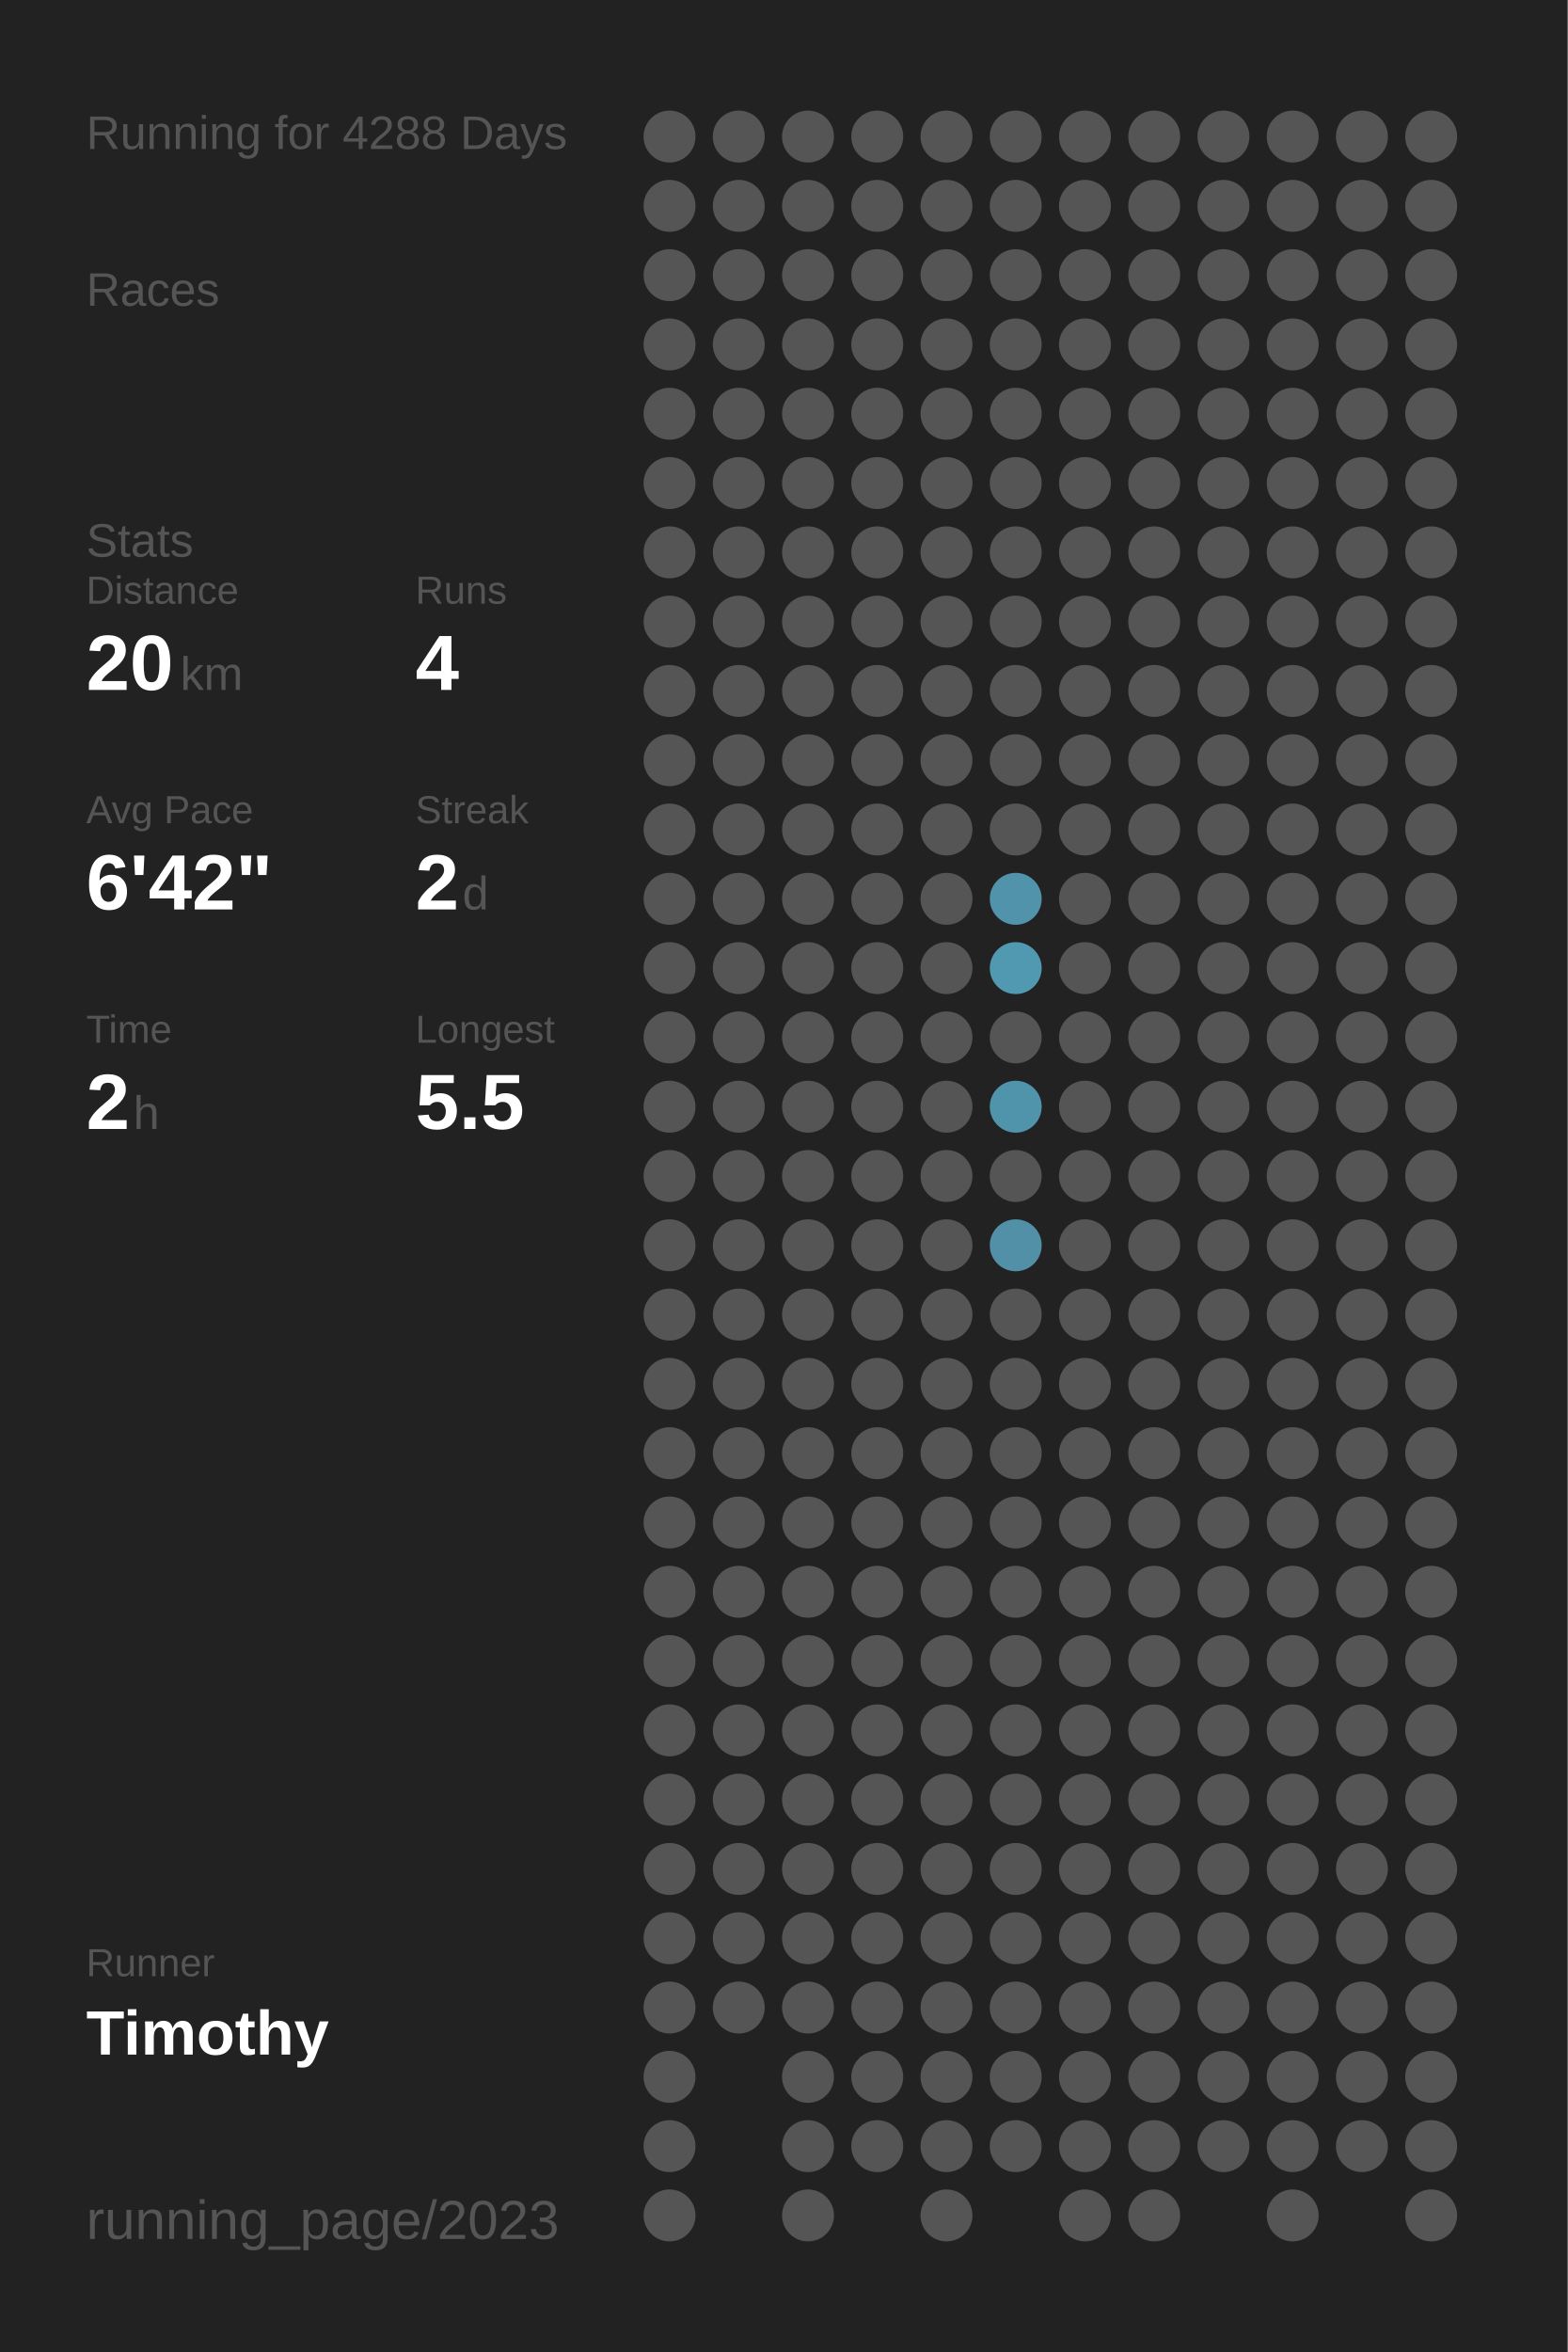
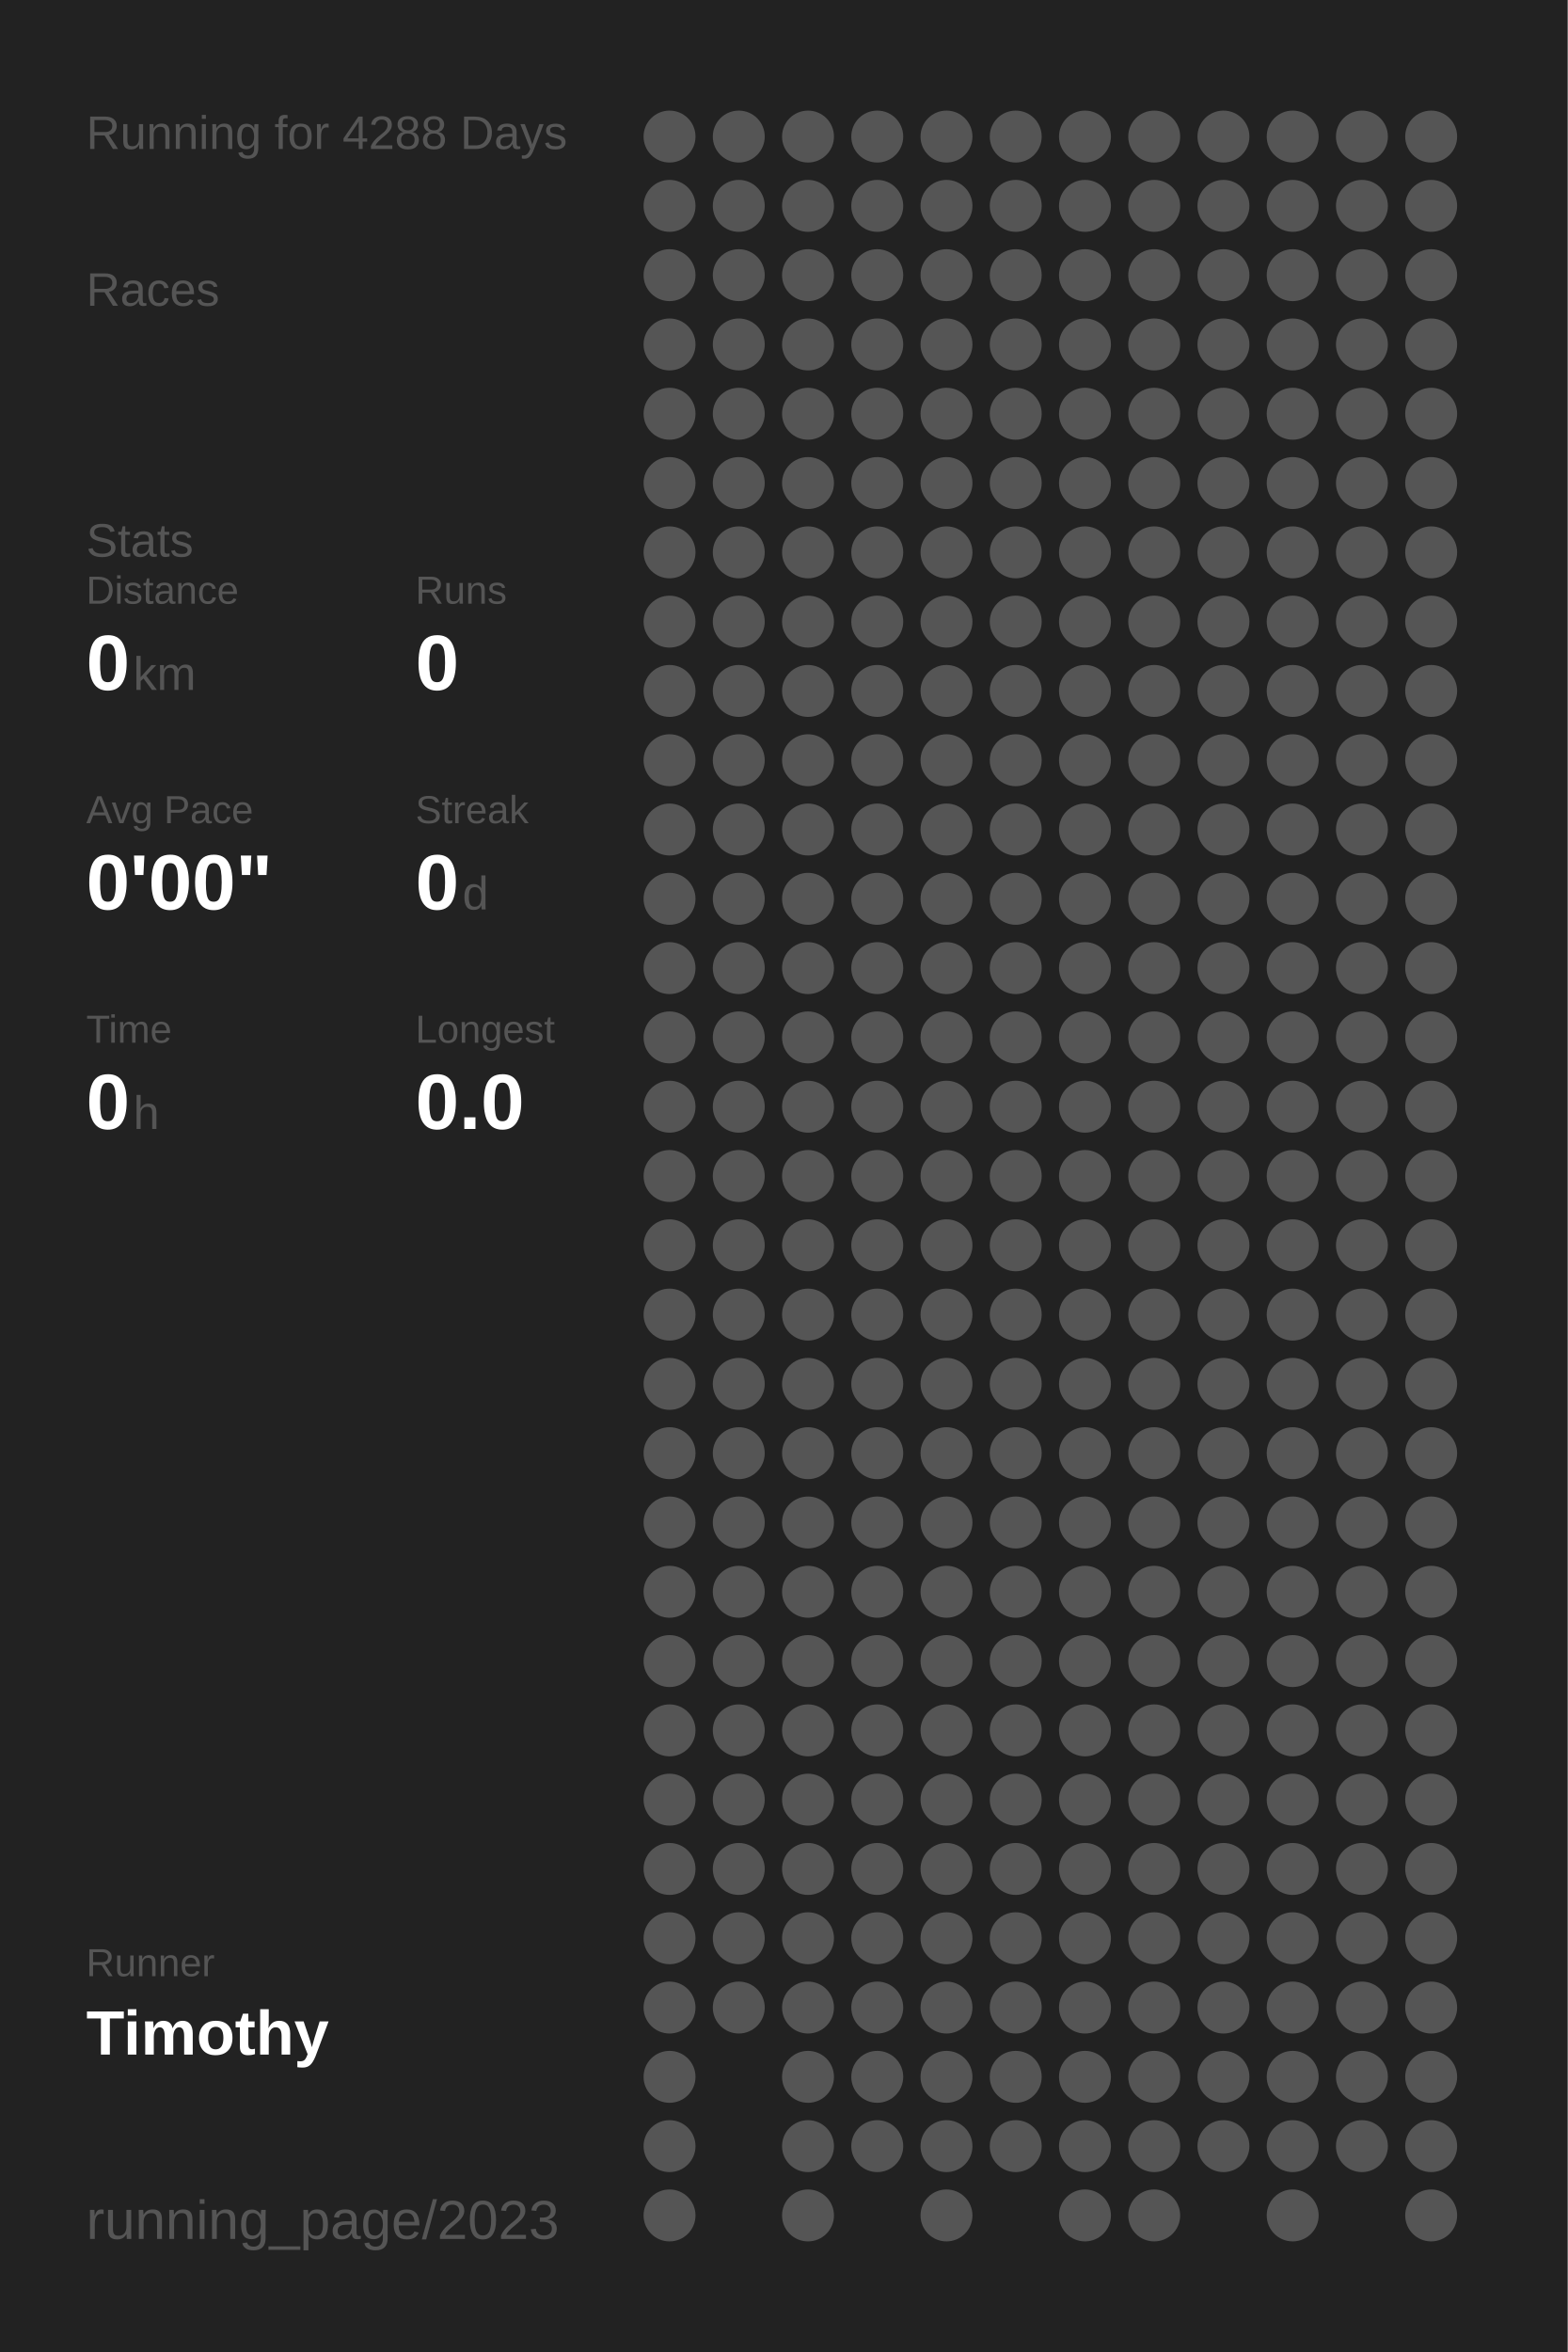
<svg xmlns="http://www.w3.org/2000/svg" baseProfile="full" height="300mm" version="1.1" viewBox="0,0,200,300" width="200mm">
  <defs />
  <rect fill="#222222" height="300" width="200" x="0" y="0" />
  <text fill="#555555" style="font-size:6px; font-family:Arial;" x="11" y="19">Running for 4288 Days</text>
  <text fill="#555555" style="font-size:6px; font-family:Arial;" x="11" y="39">Races</text>
  <text fill="#555555" style="font-size:6px; font-family:Arial;" x="11" y="71">Stats</text>
  <text fill="#555555" style="font-size:5px; font-family:Arial;" x="11" y="77">Distance</text>
-   <text fill="#FFFFFF" style="font-size:10px; font-family:Arial; font-weight:bold;" x="11" y="88">20</text>
-   <text fill="#555555" style="font-size:6px; font-family:Arial;" x="23" y="88">km</text>
+   <text fill="#FFFFFF" style="font-size:10px; font-family:Arial; font-weight:bold;" x="11" y="88">0</text>
+   <text fill="#555555" style="font-size:6px; font-family:Arial;" x="17" y="88">km</text>
  <text fill="#555555" style="font-size:5px; font-family:Arial;" x="53" y="77">Runs</text>
-   <text fill="#FFFFFF" style="font-size:10px; font-family:Arial; font-weight:bold;" x="53" y="88">4</text>
+   <text fill="#FFFFFF" style="font-size:10px; font-family:Arial; font-weight:bold;" x="53" y="88">0</text>
  <text fill="#555555" style="font-size:5px; font-family:Arial;" x="11" y="105">Avg Pace</text>
-   <text fill="#FFFFFF" style="font-size:10px; font-family:Arial; font-weight:bold;" x="11" y="116">6'42"</text>
+   <text fill="#FFFFFF" style="font-size:10px; font-family:Arial; font-weight:bold;" x="11" y="116">0'00"</text>
  <text fill="#555555" style="font-size:5px; font-family:Arial;" x="53" y="105">Streak</text>
-   <text fill="#FFFFFF" style="font-size:10px; font-family:Arial; font-weight:bold;" x="53" y="116">2</text>
+   <text fill="#FFFFFF" style="font-size:10px; font-family:Arial; font-weight:bold;" x="53" y="116">0</text>
  <text fill="#555555" style="font-size:6px; font-family:Arial;" x="59" y="116">d</text>
  <text fill="#555555" style="font-size:5px; font-family:Arial;" x="11" y="133">Time</text>
-   <text fill="#FFFFFF" style="font-size:10px; font-family:Arial; font-weight:bold;" x="11" y="144">2</text>
+   <text fill="#FFFFFF" style="font-size:10px; font-family:Arial; font-weight:bold;" x="11" y="144">0</text>
  <text fill="#555555" style="font-size:6px; font-family:Arial;" x="17" y="144">h</text>
  <text fill="#555555" style="font-size:5px; font-family:Arial;" x="53" y="133">Longest</text>
-   <text fill="#FFFFFF" style="font-size:10px; font-family:Arial; font-weight:bold;" x="53" y="144">5.5</text>
+   <text fill="#FFFFFF" style="font-size:10px; font-family:Arial; font-weight:bold;" x="53" y="144">0.0</text>
  <text fill="#555555" style="font-size:5px; font-family:Arial;" x="11" y="252.065">Runner</text>
  <text fill="#FFFFFF" style="font-size:8px; font-family:Arial; font-weight:bold;" x="11" y="262.065">Timothy</text>
  <text fill="#555555" style="font-size:7px; font-family:Arial;" x="11" y="285.581">running_page/2023</text>
  <circle cx="85.417" cy="17.419" fill="#555555" r="3.312" />
  <circle cx="85.417" cy="26.258" fill="#555555" r="3.312" />
  <circle cx="85.417" cy="35.097" fill="#555555" r="3.312" />
  <circle cx="85.417" cy="43.935" fill="#555555" r="3.312" />
  <circle cx="85.417" cy="52.774" fill="#555555" r="3.312" />
  <circle cx="85.417" cy="61.613" fill="#555555" r="3.312" />
  <circle cx="85.417" cy="70.452" fill="#555555" r="3.312" />
  <circle cx="85.417" cy="79.29" fill="#555555" r="3.312" />
  <circle cx="85.417" cy="88.129" fill="#555555" r="3.312" />
  <circle cx="85.417" cy="96.968" fill="#555555" r="3.312" />
  <circle cx="85.417" cy="105.806" fill="#555555" r="3.312" />
  <circle cx="85.417" cy="114.645" fill="#555555" r="3.312" />
  <circle cx="85.417" cy="123.484" fill="#555555" r="3.312" />
  <circle cx="85.417" cy="132.323" fill="#555555" r="3.312" />
  <circle cx="85.417" cy="141.161" fill="#555555" r="3.312" />
  <circle cx="85.417" cy="150" fill="#555555" r="3.312" />
  <circle cx="85.417" cy="158.839" fill="#555555" r="3.312" />
  <circle cx="85.417" cy="167.677" fill="#555555" r="3.312" />
  <circle cx="85.417" cy="176.516" fill="#555555" r="3.312" />
  <circle cx="85.417" cy="185.355" fill="#555555" r="3.312" />
  <circle cx="85.417" cy="194.194" fill="#555555" r="3.312" />
  <circle cx="85.417" cy="203.032" fill="#555555" r="3.312" />
  <circle cx="85.417" cy="211.871" fill="#555555" r="3.312" />
  <circle cx="85.417" cy="220.71" fill="#555555" r="3.312" />
  <circle cx="85.417" cy="229.548" fill="#555555" r="3.312" />
  <circle cx="85.417" cy="238.387" fill="#555555" r="3.312" />
  <circle cx="85.417" cy="247.226" fill="#555555" r="3.312" />
  <circle cx="85.417" cy="256.065" fill="#555555" r="3.312" />
  <circle cx="85.417" cy="264.903" fill="#555555" r="3.312" />
  <circle cx="85.417" cy="273.742" fill="#555555" r="3.312" />
  <circle cx="85.417" cy="282.581" fill="#555555" r="3.312" />
  <circle cx="94.25" cy="17.419" fill="#555555" r="3.312" />
  <circle cx="94.25" cy="26.258" fill="#555555" r="3.312" />
  <circle cx="94.25" cy="35.097" fill="#555555" r="3.312" />
  <circle cx="94.25" cy="43.935" fill="#555555" r="3.312" />
  <circle cx="94.25" cy="52.774" fill="#555555" r="3.312" />
  <circle cx="94.25" cy="61.613" fill="#555555" r="3.312" />
  <circle cx="94.25" cy="70.452" fill="#555555" r="3.312" />
  <circle cx="94.25" cy="79.29" fill="#555555" r="3.312" />
  <circle cx="94.25" cy="88.129" fill="#555555" r="3.312" />
  <circle cx="94.25" cy="96.968" fill="#555555" r="3.312" />
  <circle cx="94.25" cy="105.806" fill="#555555" r="3.312" />
  <circle cx="94.25" cy="114.645" fill="#555555" r="3.312" />
  <circle cx="94.25" cy="123.484" fill="#555555" r="3.312" />
  <circle cx="94.25" cy="132.323" fill="#555555" r="3.312" />
  <circle cx="94.25" cy="141.161" fill="#555555" r="3.312" />
  <circle cx="94.25" cy="150" fill="#555555" r="3.312" />
  <circle cx="94.25" cy="158.839" fill="#555555" r="3.312" />
  <circle cx="94.25" cy="167.677" fill="#555555" r="3.312" />
  <circle cx="94.25" cy="176.516" fill="#555555" r="3.312" />
  <circle cx="94.25" cy="185.355" fill="#555555" r="3.312" />
  <circle cx="94.25" cy="194.194" fill="#555555" r="3.312" />
  <circle cx="94.25" cy="203.032" fill="#555555" r="3.312" />
  <circle cx="94.25" cy="211.871" fill="#555555" r="3.312" />
  <circle cx="94.25" cy="220.71" fill="#555555" r="3.312" />
  <circle cx="94.25" cy="229.548" fill="#555555" r="3.312" />
  <circle cx="94.25" cy="238.387" fill="#555555" r="3.312" />
  <circle cx="94.25" cy="247.226" fill="#555555" r="3.312" />
  <circle cx="94.25" cy="256.065" fill="#555555" r="3.312" />
  <circle cx="103.083" cy="17.419" fill="#555555" r="3.312" />
  <circle cx="103.083" cy="26.258" fill="#555555" r="3.312" />
  <circle cx="103.083" cy="35.097" fill="#555555" r="3.312" />
  <circle cx="103.083" cy="43.935" fill="#555555" r="3.312" />
  <circle cx="103.083" cy="52.774" fill="#555555" r="3.312" />
  <circle cx="103.083" cy="61.613" fill="#555555" r="3.312" />
  <circle cx="103.083" cy="70.452" fill="#555555" r="3.312" />
  <circle cx="103.083" cy="79.29" fill="#555555" r="3.312" />
  <circle cx="103.083" cy="88.129" fill="#555555" r="3.312" />
  <circle cx="103.083" cy="96.968" fill="#555555" r="3.312" />
  <circle cx="103.083" cy="105.806" fill="#555555" r="3.312" />
  <circle cx="103.083" cy="114.645" fill="#555555" r="3.312" />
  <circle cx="103.083" cy="123.484" fill="#555555" r="3.312" />
  <circle cx="103.083" cy="132.323" fill="#555555" r="3.312" />
  <circle cx="103.083" cy="141.161" fill="#555555" r="3.312" />
  <circle cx="103.083" cy="150" fill="#555555" r="3.312" />
  <circle cx="103.083" cy="158.839" fill="#555555" r="3.312" />
  <circle cx="103.083" cy="167.677" fill="#555555" r="3.312" />
  <circle cx="103.083" cy="176.516" fill="#555555" r="3.312" />
  <circle cx="103.083" cy="185.355" fill="#555555" r="3.312" />
  <circle cx="103.083" cy="194.194" fill="#555555" r="3.312" />
  <circle cx="103.083" cy="203.032" fill="#555555" r="3.312" />
  <circle cx="103.083" cy="211.871" fill="#555555" r="3.312" />
  <circle cx="103.083" cy="220.71" fill="#555555" r="3.312" />
  <circle cx="103.083" cy="229.548" fill="#555555" r="3.312" />
  <circle cx="103.083" cy="238.387" fill="#555555" r="3.312" />
  <circle cx="103.083" cy="247.226" fill="#555555" r="3.312" />
  <circle cx="103.083" cy="256.065" fill="#555555" r="3.312" />
  <circle cx="103.083" cy="264.903" fill="#555555" r="3.312" />
  <circle cx="103.083" cy="273.742" fill="#555555" r="3.312" />
  <circle cx="103.083" cy="282.581" fill="#555555" r="3.312" />
  <circle cx="111.917" cy="17.419" fill="#555555" r="3.312" />
  <circle cx="111.917" cy="26.258" fill="#555555" r="3.312" />
  <circle cx="111.917" cy="35.097" fill="#555555" r="3.312" />
  <circle cx="111.917" cy="43.935" fill="#555555" r="3.312" />
  <circle cx="111.917" cy="52.774" fill="#555555" r="3.312" />
  <circle cx="111.917" cy="61.613" fill="#555555" r="3.312" />
  <circle cx="111.917" cy="70.452" fill="#555555" r="3.312" />
  <circle cx="111.917" cy="79.29" fill="#555555" r="3.312" />
  <circle cx="111.917" cy="88.129" fill="#555555" r="3.312" />
  <circle cx="111.917" cy="96.968" fill="#555555" r="3.312" />
  <circle cx="111.917" cy="105.806" fill="#555555" r="3.312" />
  <circle cx="111.917" cy="114.645" fill="#555555" r="3.312" />
  <circle cx="111.917" cy="123.484" fill="#555555" r="3.312" />
  <circle cx="111.917" cy="132.323" fill="#555555" r="3.312" />
  <circle cx="111.917" cy="141.161" fill="#555555" r="3.312" />
  <circle cx="111.917" cy="150" fill="#555555" r="3.312" />
  <circle cx="111.917" cy="158.839" fill="#555555" r="3.312" />
  <circle cx="111.917" cy="167.677" fill="#555555" r="3.312" />
  <circle cx="111.917" cy="176.516" fill="#555555" r="3.312" />
  <circle cx="111.917" cy="185.355" fill="#555555" r="3.312" />
  <circle cx="111.917" cy="194.194" fill="#555555" r="3.312" />
  <circle cx="111.917" cy="203.032" fill="#555555" r="3.312" />
  <circle cx="111.917" cy="211.871" fill="#555555" r="3.312" />
  <circle cx="111.917" cy="220.71" fill="#555555" r="3.312" />
  <circle cx="111.917" cy="229.548" fill="#555555" r="3.312" />
  <circle cx="111.917" cy="238.387" fill="#555555" r="3.312" />
  <circle cx="111.917" cy="247.226" fill="#555555" r="3.312" />
  <circle cx="111.917" cy="256.065" fill="#555555" r="3.312" />
  <circle cx="111.917" cy="264.903" fill="#555555" r="3.312" />
  <circle cx="111.917" cy="273.742" fill="#555555" r="3.312" />
  <circle cx="120.75" cy="17.419" fill="#555555" r="3.312" />
  <circle cx="120.75" cy="26.258" fill="#555555" r="3.312" />
  <circle cx="120.75" cy="35.097" fill="#555555" r="3.312" />
  <circle cx="120.75" cy="43.935" fill="#555555" r="3.312" />
  <circle cx="120.75" cy="52.774" fill="#555555" r="3.312" />
  <circle cx="120.75" cy="61.613" fill="#555555" r="3.312" />
  <circle cx="120.75" cy="70.452" fill="#555555" r="3.312" />
  <circle cx="120.75" cy="79.29" fill="#555555" r="3.312" />
  <circle cx="120.75" cy="88.129" fill="#555555" r="3.312" />
  <circle cx="120.75" cy="96.968" fill="#555555" r="3.312" />
  <circle cx="120.75" cy="105.806" fill="#555555" r="3.312" />
  <circle cx="120.75" cy="114.645" fill="#555555" r="3.312" />
  <circle cx="120.75" cy="123.484" fill="#555555" r="3.312" />
  <circle cx="120.75" cy="132.323" fill="#555555" r="3.312" />
  <circle cx="120.75" cy="141.161" fill="#555555" r="3.312" />
  <circle cx="120.75" cy="150" fill="#555555" r="3.312" />
  <circle cx="120.75" cy="158.839" fill="#555555" r="3.312" />
  <circle cx="120.75" cy="167.677" fill="#555555" r="3.312" />
  <circle cx="120.75" cy="176.516" fill="#555555" r="3.312" />
  <circle cx="120.75" cy="185.355" fill="#555555" r="3.312" />
  <circle cx="120.75" cy="194.194" fill="#555555" r="3.312" />
  <circle cx="120.75" cy="203.032" fill="#555555" r="3.312" />
  <circle cx="120.75" cy="211.871" fill="#555555" r="3.312" />
  <circle cx="120.75" cy="220.71" fill="#555555" r="3.312" />
  <circle cx="120.75" cy="229.548" fill="#555555" r="3.312" />
  <circle cx="120.75" cy="238.387" fill="#555555" r="3.312" />
  <circle cx="120.75" cy="247.226" fill="#555555" r="3.312" />
  <circle cx="120.75" cy="256.065" fill="#555555" r="3.312" />
  <circle cx="120.75" cy="264.903" fill="#555555" r="3.312" />
  <circle cx="120.75" cy="273.742" fill="#555555" r="3.312" />
  <circle cx="120.75" cy="282.581" fill="#555555" r="3.312" />
  <circle cx="129.583" cy="17.419" fill="#555555" r="3.312" />
  <circle cx="129.583" cy="26.258" fill="#555555" r="3.312" />
  <circle cx="129.583" cy="35.097" fill="#555555" r="3.312" />
  <circle cx="129.583" cy="43.935" fill="#555555" r="3.312" />
  <circle cx="129.583" cy="52.774" fill="#555555" r="3.312" />
  <circle cx="129.583" cy="61.613" fill="#555555" r="3.312" />
  <circle cx="129.583" cy="70.452" fill="#555555" r="3.312" />
  <circle cx="129.583" cy="79.29" fill="#555555" r="3.312" />
  <circle cx="129.583" cy="88.129" fill="#555555" r="3.312" />
  <circle cx="129.583" cy="96.968" fill="#555555" r="3.312" />
  <circle cx="129.583" cy="105.806" fill="#555555" r="3.312" />
-   <circle cx="129.583" cy="114.645" fill="#5093aa" r="3.312" />
-   <circle cx="129.583" cy="123.484" fill="#5099b1" r="3.312" />
+   <circle cx="129.583" cy="114.645" fill="#555555" r="3.312" />
+   <circle cx="129.583" cy="123.484" fill="#555555" r="3.312" />
  <circle cx="129.583" cy="132.323" fill="#555555" r="3.312" />
-   <circle cx="129.583" cy="141.161" fill="#5094ab" r="3.312" />
+   <circle cx="129.583" cy="141.161" fill="#555555" r="3.312" />
  <circle cx="129.583" cy="150" fill="#555555" r="3.312" />
-   <circle cx="129.583" cy="158.839" fill="#5190a6" r="3.312" />
+   <circle cx="129.583" cy="158.839" fill="#555555" r="3.312" />
  <circle cx="129.583" cy="167.677" fill="#555555" r="3.312" />
  <circle cx="129.583" cy="176.516" fill="#555555" r="3.312" />
  <circle cx="129.583" cy="185.355" fill="#555555" r="3.312" />
  <circle cx="129.583" cy="194.194" fill="#555555" r="3.312" />
  <circle cx="129.583" cy="203.032" fill="#555555" r="3.312" />
  <circle cx="129.583" cy="211.871" fill="#555555" r="3.312" />
  <circle cx="129.583" cy="220.71" fill="#555555" r="3.312" />
  <circle cx="129.583" cy="229.548" fill="#555555" r="3.312" />
  <circle cx="129.583" cy="238.387" fill="#555555" r="3.312" />
  <circle cx="129.583" cy="247.226" fill="#555555" r="3.312" />
  <circle cx="129.583" cy="256.065" fill="#555555" r="3.312" />
  <circle cx="129.583" cy="264.903" fill="#555555" r="3.312" />
  <circle cx="129.583" cy="273.742" fill="#555555" r="3.312" />
  <circle cx="138.417" cy="17.419" fill="#555555" r="3.312" />
  <circle cx="138.417" cy="26.258" fill="#555555" r="3.312" />
  <circle cx="138.417" cy="35.097" fill="#555555" r="3.312" />
  <circle cx="138.417" cy="43.935" fill="#555555" r="3.312" />
  <circle cx="138.417" cy="52.774" fill="#555555" r="3.312" />
  <circle cx="138.417" cy="61.613" fill="#555555" r="3.312" />
  <circle cx="138.417" cy="70.452" fill="#555555" r="3.312" />
  <circle cx="138.417" cy="79.29" fill="#555555" r="3.312" />
  <circle cx="138.417" cy="88.129" fill="#555555" r="3.312" />
  <circle cx="138.417" cy="96.968" fill="#555555" r="3.312" />
  <circle cx="138.417" cy="105.806" fill="#555555" r="3.312" />
  <circle cx="138.417" cy="114.645" fill="#555555" r="3.312" />
  <circle cx="138.417" cy="123.484" fill="#555555" r="3.312" />
  <circle cx="138.417" cy="132.323" fill="#555555" r="3.312" />
  <circle cx="138.417" cy="141.161" fill="#555555" r="3.312" />
  <circle cx="138.417" cy="150" fill="#555555" r="3.312" />
  <circle cx="138.417" cy="158.839" fill="#555555" r="3.312" />
  <circle cx="138.417" cy="167.677" fill="#555555" r="3.312" />
  <circle cx="138.417" cy="176.516" fill="#555555" r="3.312" />
  <circle cx="138.417" cy="185.355" fill="#555555" r="3.312" />
  <circle cx="138.417" cy="194.194" fill="#555555" r="3.312" />
  <circle cx="138.417" cy="203.032" fill="#555555" r="3.312" />
  <circle cx="138.417" cy="211.871" fill="#555555" r="3.312" />
  <circle cx="138.417" cy="220.71" fill="#555555" r="3.312" />
  <circle cx="138.417" cy="229.548" fill="#555555" r="3.312" />
  <circle cx="138.417" cy="238.387" fill="#555555" r="3.312" />
  <circle cx="138.417" cy="247.226" fill="#555555" r="3.312" />
  <circle cx="138.417" cy="256.065" fill="#555555" r="3.312" />
  <circle cx="138.417" cy="264.903" fill="#555555" r="3.312" />
  <circle cx="138.417" cy="273.742" fill="#555555" r="3.312" />
  <circle cx="138.417" cy="282.581" fill="#555555" r="3.312" />
  <circle cx="147.25" cy="17.419" fill="#555555" r="3.312" />
  <circle cx="147.25" cy="26.258" fill="#555555" r="3.312" />
  <circle cx="147.25" cy="35.097" fill="#555555" r="3.312" />
  <circle cx="147.25" cy="43.935" fill="#555555" r="3.312" />
  <circle cx="147.25" cy="52.774" fill="#555555" r="3.312" />
  <circle cx="147.25" cy="61.613" fill="#555555" r="3.312" />
  <circle cx="147.25" cy="70.452" fill="#555555" r="3.312" />
  <circle cx="147.25" cy="79.29" fill="#555555" r="3.312" />
  <circle cx="147.25" cy="88.129" fill="#555555" r="3.312" />
  <circle cx="147.25" cy="96.968" fill="#555555" r="3.312" />
  <circle cx="147.25" cy="105.806" fill="#555555" r="3.312" />
  <circle cx="147.25" cy="114.645" fill="#555555" r="3.312" />
  <circle cx="147.25" cy="123.484" fill="#555555" r="3.312" />
  <circle cx="147.25" cy="132.323" fill="#555555" r="3.312" />
  <circle cx="147.25" cy="141.161" fill="#555555" r="3.312" />
  <circle cx="147.25" cy="150" fill="#555555" r="3.312" />
  <circle cx="147.25" cy="158.839" fill="#555555" r="3.312" />
  <circle cx="147.25" cy="167.677" fill="#555555" r="3.312" />
  <circle cx="147.25" cy="176.516" fill="#555555" r="3.312" />
  <circle cx="147.25" cy="185.355" fill="#555555" r="3.312" />
  <circle cx="147.25" cy="194.194" fill="#555555" r="3.312" />
  <circle cx="147.25" cy="203.032" fill="#555555" r="3.312" />
  <circle cx="147.25" cy="211.871" fill="#555555" r="3.312" />
  <circle cx="147.25" cy="220.71" fill="#555555" r="3.312" />
  <circle cx="147.25" cy="229.548" fill="#555555" r="3.312" />
  <circle cx="147.25" cy="238.387" fill="#555555" r="3.312" />
  <circle cx="147.25" cy="247.226" fill="#555555" r="3.312" />
  <circle cx="147.25" cy="256.065" fill="#555555" r="3.312" />
  <circle cx="147.25" cy="264.903" fill="#555555" r="3.312" />
  <circle cx="147.25" cy="273.742" fill="#555555" r="3.312" />
  <circle cx="147.25" cy="282.581" fill="#555555" r="3.312" />
  <circle cx="156.083" cy="17.419" fill="#555555" r="3.312" />
  <circle cx="156.083" cy="26.258" fill="#555555" r="3.312" />
  <circle cx="156.083" cy="35.097" fill="#555555" r="3.312" />
  <circle cx="156.083" cy="43.935" fill="#555555" r="3.312" />
  <circle cx="156.083" cy="52.774" fill="#555555" r="3.312" />
  <circle cx="156.083" cy="61.613" fill="#555555" r="3.312" />
  <circle cx="156.083" cy="70.452" fill="#555555" r="3.312" />
  <circle cx="156.083" cy="79.29" fill="#555555" r="3.312" />
  <circle cx="156.083" cy="88.129" fill="#555555" r="3.312" />
  <circle cx="156.083" cy="96.968" fill="#555555" r="3.312" />
  <circle cx="156.083" cy="105.806" fill="#555555" r="3.312" />
  <circle cx="156.083" cy="114.645" fill="#555555" r="3.312" />
  <circle cx="156.083" cy="123.484" fill="#555555" r="3.312" />
  <circle cx="156.083" cy="132.323" fill="#555555" r="3.312" />
  <circle cx="156.083" cy="141.161" fill="#555555" r="3.312" />
  <circle cx="156.083" cy="150" fill="#555555" r="3.312" />
  <circle cx="156.083" cy="158.839" fill="#555555" r="3.312" />
  <circle cx="156.083" cy="167.677" fill="#555555" r="3.312" />
  <circle cx="156.083" cy="176.516" fill="#555555" r="3.312" />
  <circle cx="156.083" cy="185.355" fill="#555555" r="3.312" />
  <circle cx="156.083" cy="194.194" fill="#555555" r="3.312" />
  <circle cx="156.083" cy="203.032" fill="#555555" r="3.312" />
  <circle cx="156.083" cy="211.871" fill="#555555" r="3.312" />
  <circle cx="156.083" cy="220.71" fill="#555555" r="3.312" />
  <circle cx="156.083" cy="229.548" fill="#555555" r="3.312" />
  <circle cx="156.083" cy="238.387" fill="#555555" r="3.312" />
  <circle cx="156.083" cy="247.226" fill="#555555" r="3.312" />
  <circle cx="156.083" cy="256.065" fill="#555555" r="3.312" />
  <circle cx="156.083" cy="264.903" fill="#555555" r="3.312" />
  <circle cx="156.083" cy="273.742" fill="#555555" r="3.312" />
  <circle cx="164.917" cy="17.419" fill="#555555" r="3.312" />
  <circle cx="164.917" cy="26.258" fill="#555555" r="3.312" />
  <circle cx="164.917" cy="35.097" fill="#555555" r="3.312" />
  <circle cx="164.917" cy="43.935" fill="#555555" r="3.312" />
  <circle cx="164.917" cy="52.774" fill="#555555" r="3.312" />
  <circle cx="164.917" cy="61.613" fill="#555555" r="3.312" />
  <circle cx="164.917" cy="70.452" fill="#555555" r="3.312" />
  <circle cx="164.917" cy="79.29" fill="#555555" r="3.312" />
  <circle cx="164.917" cy="88.129" fill="#555555" r="3.312" />
  <circle cx="164.917" cy="96.968" fill="#555555" r="3.312" />
  <circle cx="164.917" cy="105.806" fill="#555555" r="3.312" />
  <circle cx="164.917" cy="114.645" fill="#555555" r="3.312" />
  <circle cx="164.917" cy="123.484" fill="#555555" r="3.312" />
  <circle cx="164.917" cy="132.323" fill="#555555" r="3.312" />
  <circle cx="164.917" cy="141.161" fill="#555555" r="3.312" />
  <circle cx="164.917" cy="150" fill="#555555" r="3.312" />
  <circle cx="164.917" cy="158.839" fill="#555555" r="3.312" />
  <circle cx="164.917" cy="167.677" fill="#555555" r="3.312" />
  <circle cx="164.917" cy="176.516" fill="#555555" r="3.312" />
  <circle cx="164.917" cy="185.355" fill="#555555" r="3.312" />
  <circle cx="164.917" cy="194.194" fill="#555555" r="3.312" />
  <circle cx="164.917" cy="203.032" fill="#555555" r="3.312" />
  <circle cx="164.917" cy="211.871" fill="#555555" r="3.312" />
  <circle cx="164.917" cy="220.71" fill="#555555" r="3.312" />
  <circle cx="164.917" cy="229.548" fill="#555555" r="3.312" />
  <circle cx="164.917" cy="238.387" fill="#555555" r="3.312" />
  <circle cx="164.917" cy="247.226" fill="#555555" r="3.312" />
  <circle cx="164.917" cy="256.065" fill="#555555" r="3.312" />
  <circle cx="164.917" cy="264.903" fill="#555555" r="3.312" />
  <circle cx="164.917" cy="273.742" fill="#555555" r="3.312" />
  <circle cx="164.917" cy="282.581" fill="#555555" r="3.312" />
  <circle cx="173.75" cy="17.419" fill="#555555" r="3.312" />
  <circle cx="173.75" cy="26.258" fill="#555555" r="3.312" />
  <circle cx="173.75" cy="35.097" fill="#555555" r="3.312" />
  <circle cx="173.75" cy="43.935" fill="#555555" r="3.312" />
  <circle cx="173.75" cy="52.774" fill="#555555" r="3.312" />
  <circle cx="173.75" cy="61.613" fill="#555555" r="3.312" />
  <circle cx="173.75" cy="70.452" fill="#555555" r="3.312" />
  <circle cx="173.75" cy="79.29" fill="#555555" r="3.312" />
  <circle cx="173.75" cy="88.129" fill="#555555" r="3.312" />
  <circle cx="173.75" cy="96.968" fill="#555555" r="3.312" />
  <circle cx="173.75" cy="105.806" fill="#555555" r="3.312" />
  <circle cx="173.75" cy="114.645" fill="#555555" r="3.312" />
  <circle cx="173.75" cy="123.484" fill="#555555" r="3.312" />
  <circle cx="173.75" cy="132.323" fill="#555555" r="3.312" />
  <circle cx="173.75" cy="141.161" fill="#555555" r="3.312" />
  <circle cx="173.75" cy="150" fill="#555555" r="3.312" />
  <circle cx="173.75" cy="158.839" fill="#555555" r="3.312" />
  <circle cx="173.75" cy="167.677" fill="#555555" r="3.312" />
  <circle cx="173.75" cy="176.516" fill="#555555" r="3.312" />
  <circle cx="173.75" cy="185.355" fill="#555555" r="3.312" />
  <circle cx="173.75" cy="194.194" fill="#555555" r="3.312" />
  <circle cx="173.75" cy="203.032" fill="#555555" r="3.312" />
  <circle cx="173.75" cy="211.871" fill="#555555" r="3.312" />
  <circle cx="173.75" cy="220.71" fill="#555555" r="3.312" />
  <circle cx="173.75" cy="229.548" fill="#555555" r="3.312" />
  <circle cx="173.75" cy="238.387" fill="#555555" r="3.312" />
  <circle cx="173.75" cy="247.226" fill="#555555" r="3.312" />
  <circle cx="173.75" cy="256.065" fill="#555555" r="3.312" />
  <circle cx="173.75" cy="264.903" fill="#555555" r="3.312" />
  <circle cx="173.75" cy="273.742" fill="#555555" r="3.312" />
  <circle cx="182.583" cy="17.419" fill="#555555" r="3.312" />
  <circle cx="182.583" cy="26.258" fill="#555555" r="3.312" />
  <circle cx="182.583" cy="35.097" fill="#555555" r="3.312" />
  <circle cx="182.583" cy="43.935" fill="#555555" r="3.312" />
  <circle cx="182.583" cy="52.774" fill="#555555" r="3.312" />
  <circle cx="182.583" cy="61.613" fill="#555555" r="3.312" />
  <circle cx="182.583" cy="70.452" fill="#555555" r="3.312" />
  <circle cx="182.583" cy="79.29" fill="#555555" r="3.312" />
  <circle cx="182.583" cy="88.129" fill="#555555" r="3.312" />
  <circle cx="182.583" cy="96.968" fill="#555555" r="3.312" />
  <circle cx="182.583" cy="105.806" fill="#555555" r="3.312" />
  <circle cx="182.583" cy="114.645" fill="#555555" r="3.312" />
  <circle cx="182.583" cy="123.484" fill="#555555" r="3.312" />
  <circle cx="182.583" cy="132.323" fill="#555555" r="3.312" />
  <circle cx="182.583" cy="141.161" fill="#555555" r="3.312" />
  <circle cx="182.583" cy="150" fill="#555555" r="3.312" />
  <circle cx="182.583" cy="158.839" fill="#555555" r="3.312" />
  <circle cx="182.583" cy="167.677" fill="#555555" r="3.312" />
  <circle cx="182.583" cy="176.516" fill="#555555" r="3.312" />
  <circle cx="182.583" cy="185.355" fill="#555555" r="3.312" />
  <circle cx="182.583" cy="194.194" fill="#555555" r="3.312" />
  <circle cx="182.583" cy="203.032" fill="#555555" r="3.312" />
  <circle cx="182.583" cy="211.871" fill="#555555" r="3.312" />
  <circle cx="182.583" cy="220.71" fill="#555555" r="3.312" />
  <circle cx="182.583" cy="229.548" fill="#555555" r="3.312" />
  <circle cx="182.583" cy="238.387" fill="#555555" r="3.312" />
  <circle cx="182.583" cy="247.226" fill="#555555" r="3.312" />
  <circle cx="182.583" cy="256.065" fill="#555555" r="3.312" />
  <circle cx="182.583" cy="264.903" fill="#555555" r="3.312" />
  <circle cx="182.583" cy="273.742" fill="#555555" r="3.312" />
  <circle cx="182.583" cy="282.581" fill="#555555" r="3.312" />
</svg>
